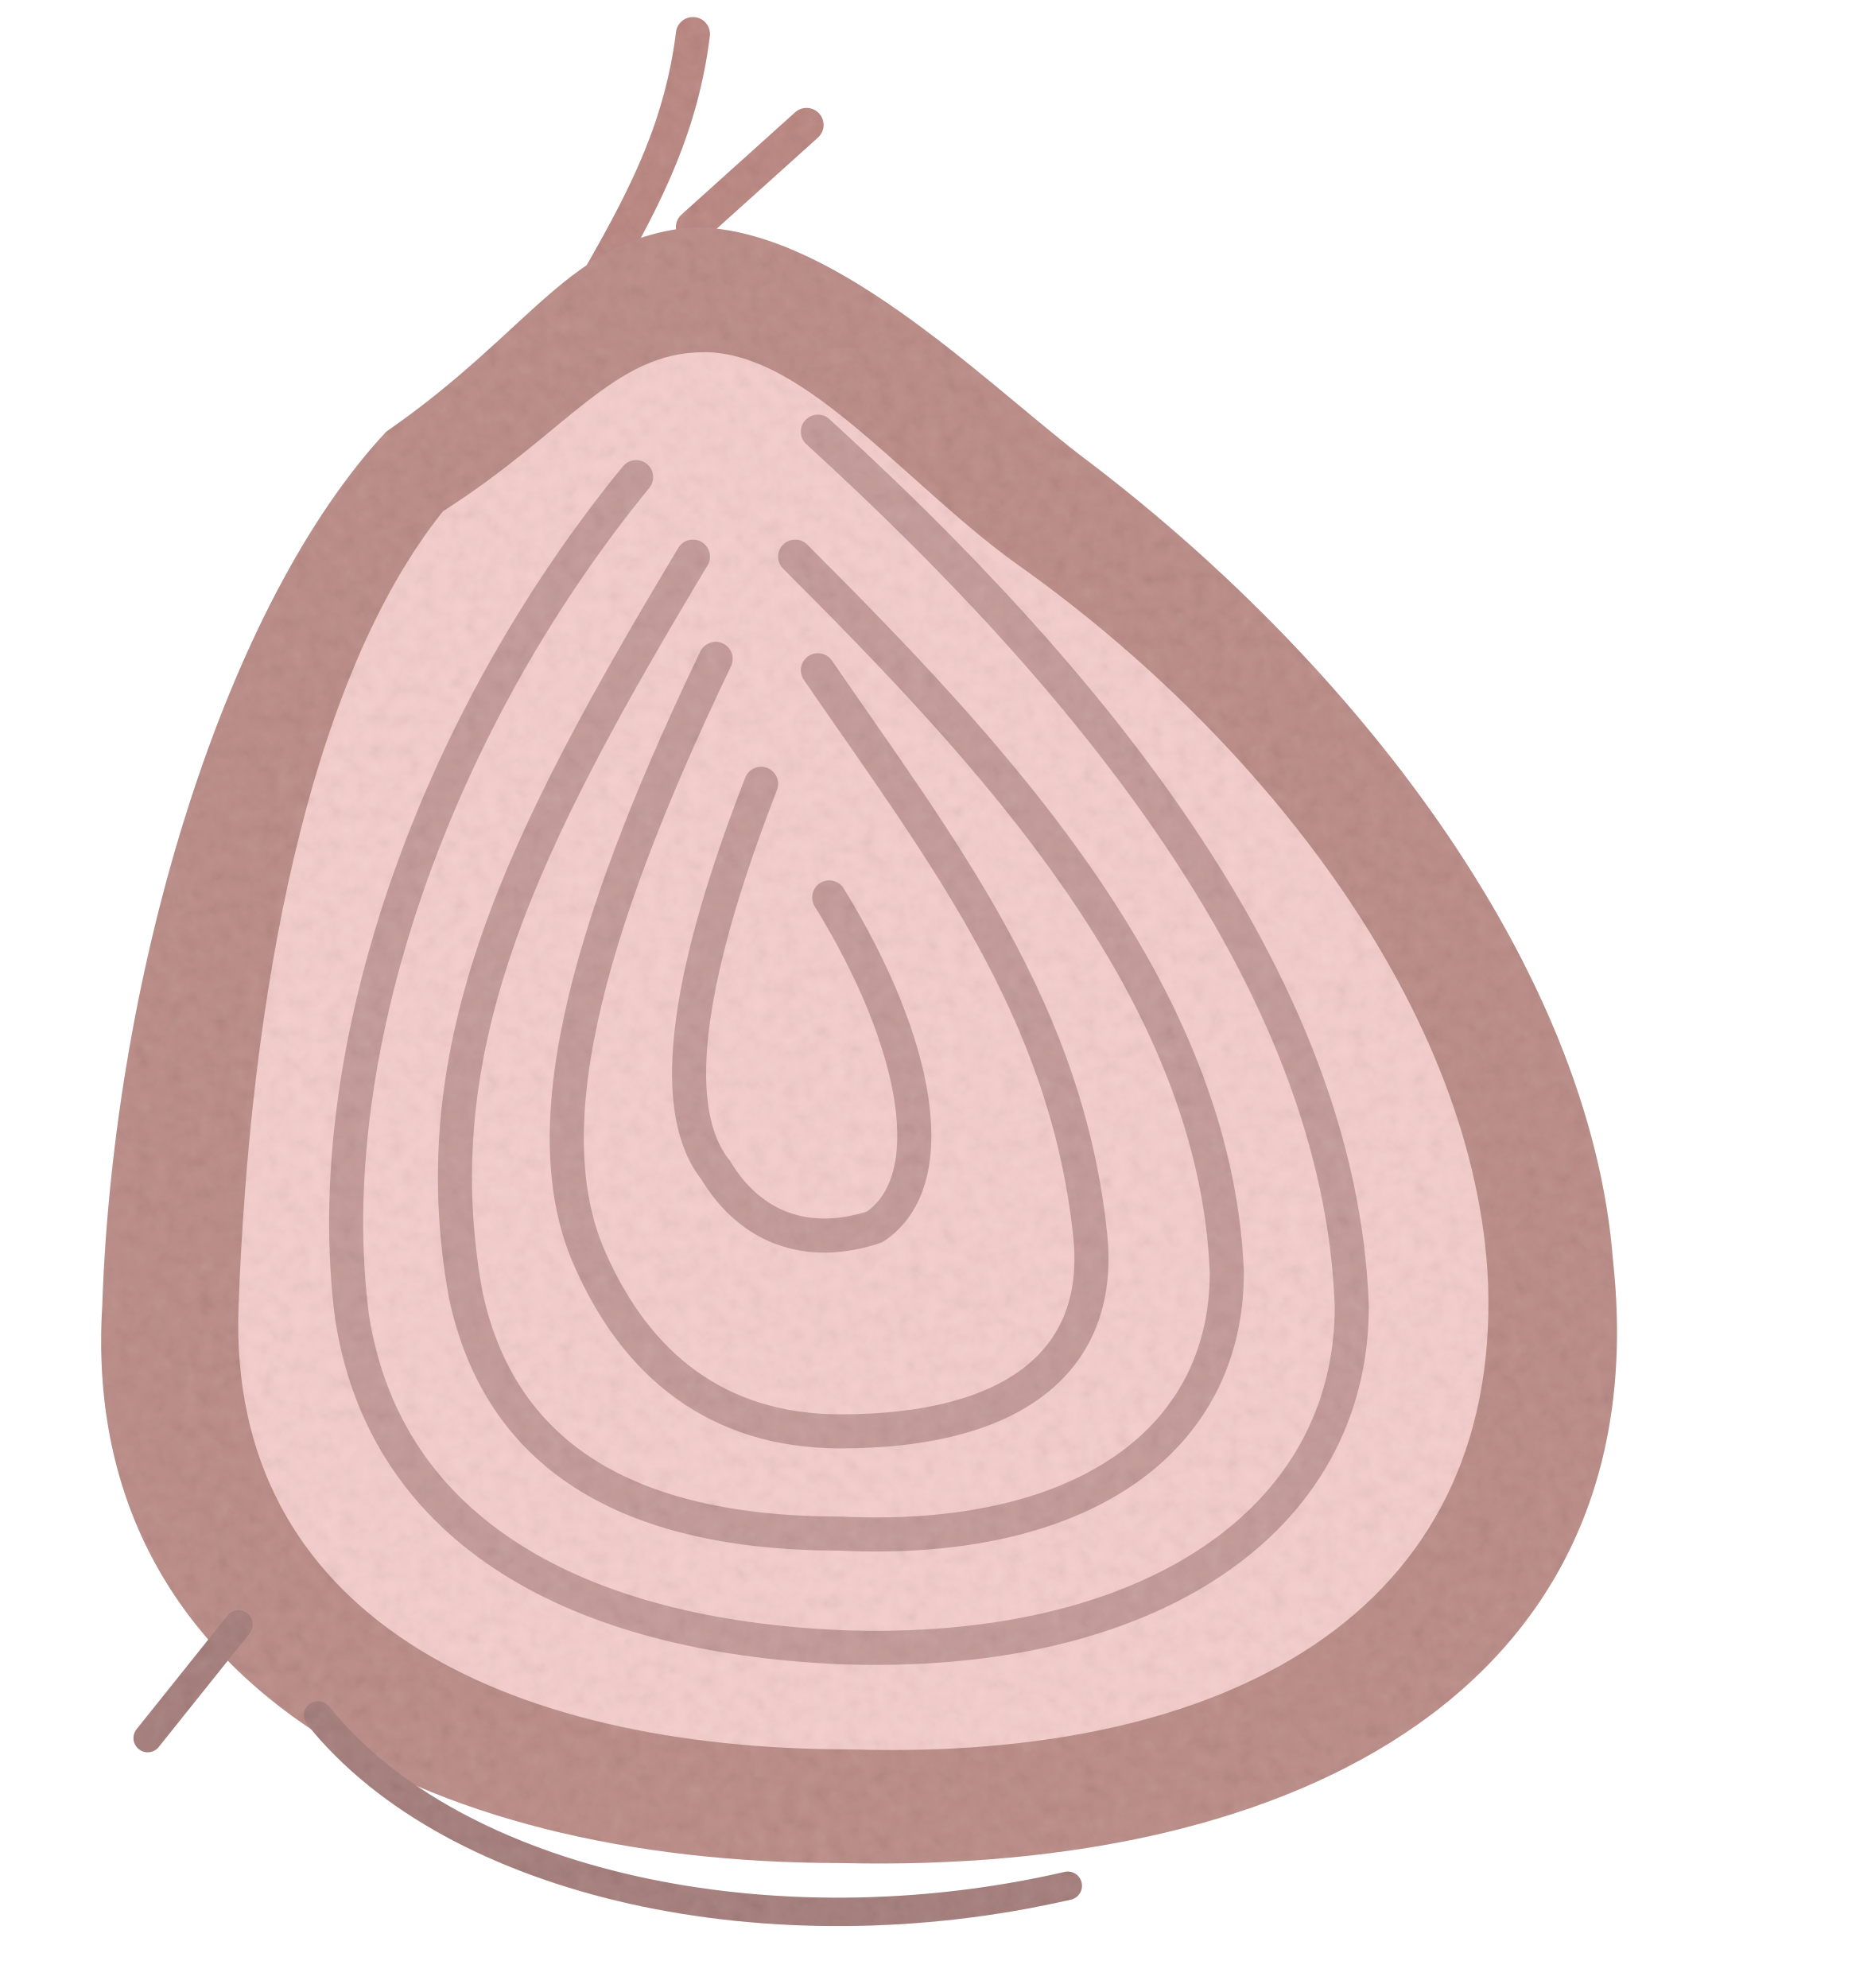
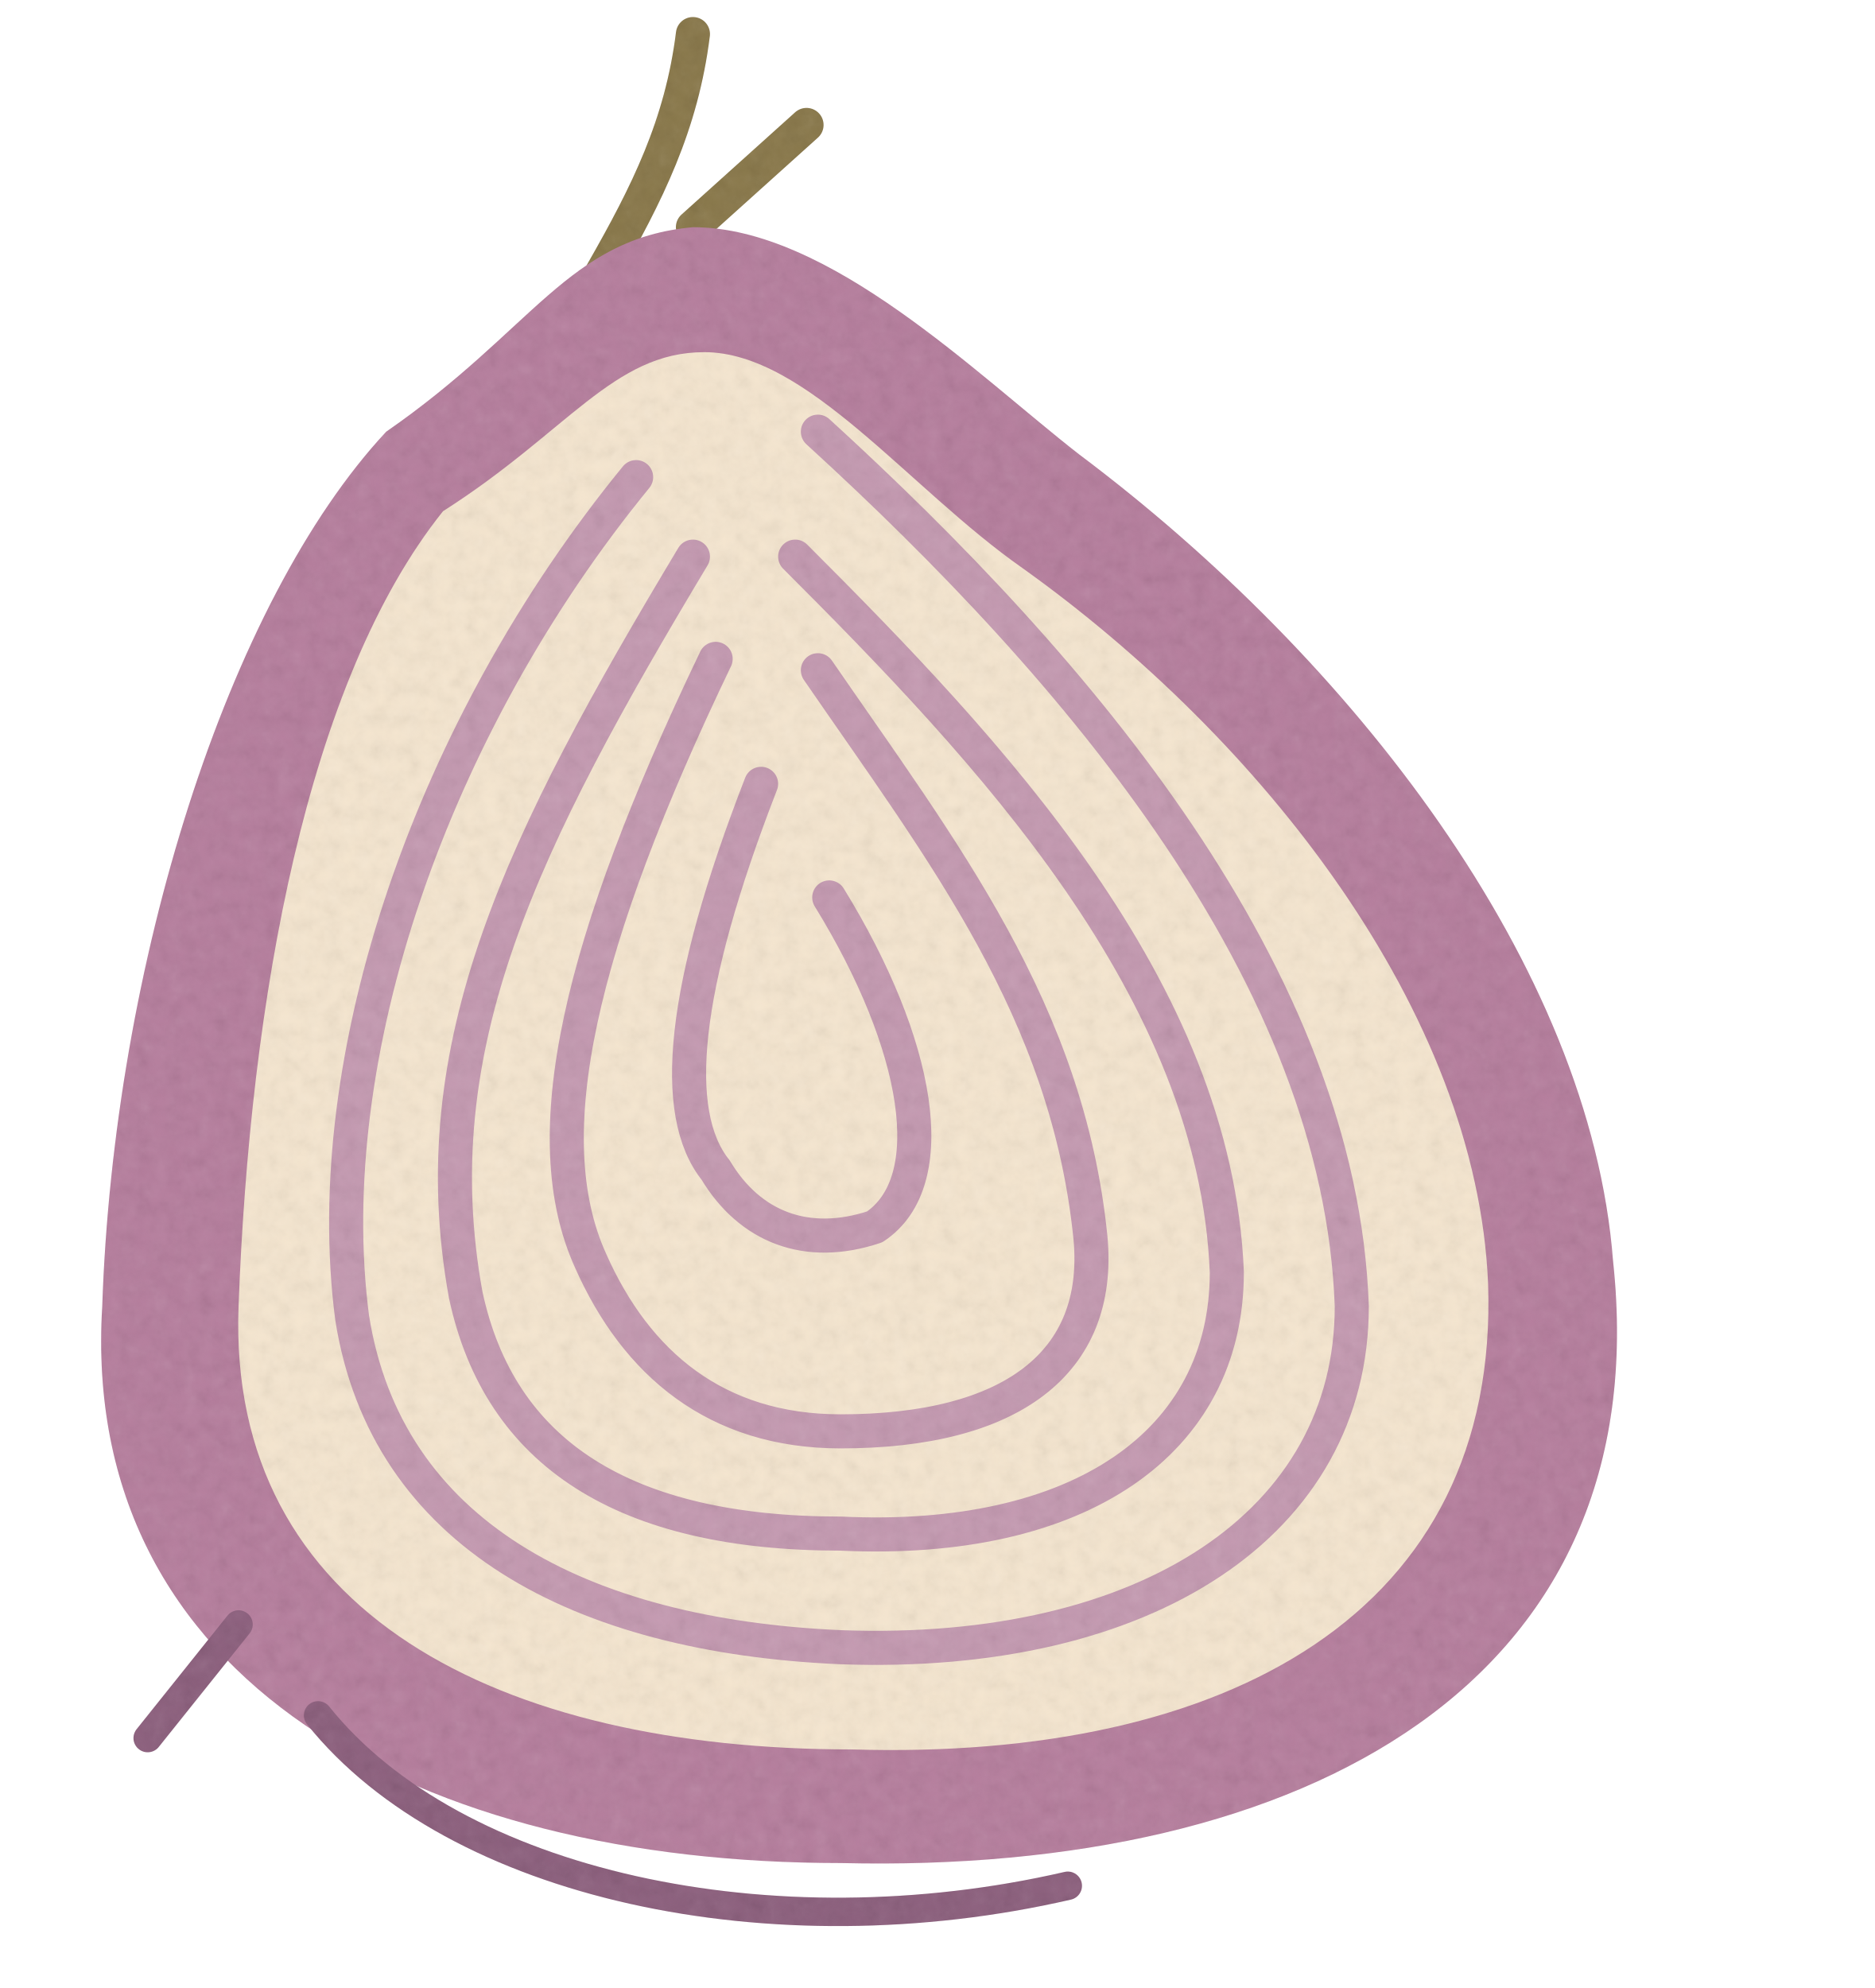
<svg xmlns="http://www.w3.org/2000/svg" viewBox="420 325 165 175" fill="none" role="img" aria-labelledby="title">
  <defs>
    <filter id="paper" x="-2%" y="-2%" width="104%" height="104%" color-interpolation-filters="sRGB">
      <feTurbulence type="fractalNoise" baseFrequency=".72" numOctaves="3" seed="23" stitchTiles="stitch" result="grain" />
      <feColorMatrix in="grain" type="saturate" values="0" />
      <feComponentTransfer>
        <feFuncA type="linear" slope=".14" />
      </feComponentTransfer>
      <feComposite in2="SourceGraphic" operator="in" result="ink" />
      <feBlend in="SourceGraphic" in2="ink" mode="soft-light" />
    </filter>
  </defs>
  <g filter="url(#paper)" stroke-linecap="round" stroke-linejoin="round">
    <g transform="translate(420 325)">
-       <path d="M53 24c4-7 7-13 8-21m0 17 10-9" stroke="#bb8883" stroke-width="3" />
-       <path d="M34 38C47 29 50 21 61 20c12 0 25 13 34 20 24 18 45 45 47 71 4 37-27 54-68 53-37 0-67-16-65-49 1-30 11-62 25-77Z" fill="#bb8d88" />
-       <path d="M39 45c11-7 15-14 23-14 9 0 18 12 28 19 21 15 40 39 41 63 1 29-23 42-56 41-31 0-55-12-54-39 1-27 6-55 18-70Z" fill="#f3cdcb" />
-       <path d="M56 42C38 64 28 93 31 116c3 19 20 28 43 29 27 1 45-11 45-30-1-29-24-56-47-77m-11 11c-15 25-24 43-20 65 3 14 14 21 33 21 21 1 34-8 34-23-1-25-21-46-38-63m-7 9c-12 25-16 42-11 53 4 9 11 15 22 15 15 0 23-6 22-17-2-20-13-34-24-50m-5 10c-7 18-8 29-4 34 3 5 8 7 14 5 6-4 4-16-4-29" stroke="#c49c9a" stroke-width="3" />
-       <path d="M28 151c12 15 40 21 66 15m-73-23-8 10" stroke="#a6807d" stroke-width="2.5" />
+       <path d="M53 24c4-7 7-13 8-21m0 17 10-9" stroke="#8a794c" stroke-width="3" />
+       <path d="M34 38C47 29 50 21 61 20c12 0 25 13 34 20 24 18 45 45 47 71 4 37-27 54-68 53-37 0-67-16-65-49 1-30 11-62 25-77Z" fill="#b67f9e" />
+       <path d="M39 45c11-7 15-14 23-14 9 0 18 12 28 19 21 15 40 39 41 63 1 29-23 42-56 41-31 0-55-12-54-39 1-27 6-55 18-70Z" fill="#f4e5cf" />
+       <path d="M56 42C38 64 28 93 31 116c3 19 20 28 43 29 27 1 45-11 45-30-1-29-24-56-47-77m-11 11c-15 25-24 43-20 65 3 14 14 21 33 21 21 1 34-8 34-23-1-25-21-46-38-63m-7 9c-12 25-16 42-11 53 4 9 11 15 22 15 15 0 23-6 22-17-2-20-13-34-24-50m-5 10c-7 18-8 29-4 34 3 5 8 7 14 5 6-4 4-16-4-29" stroke="#c49ab1" stroke-width="3" />
+       <path d="M28 151c12 15 40 21 66 15m-73-23-8 10" stroke="#8d617e" stroke-width="2.5" />
    </g>
  </g>
</svg>
